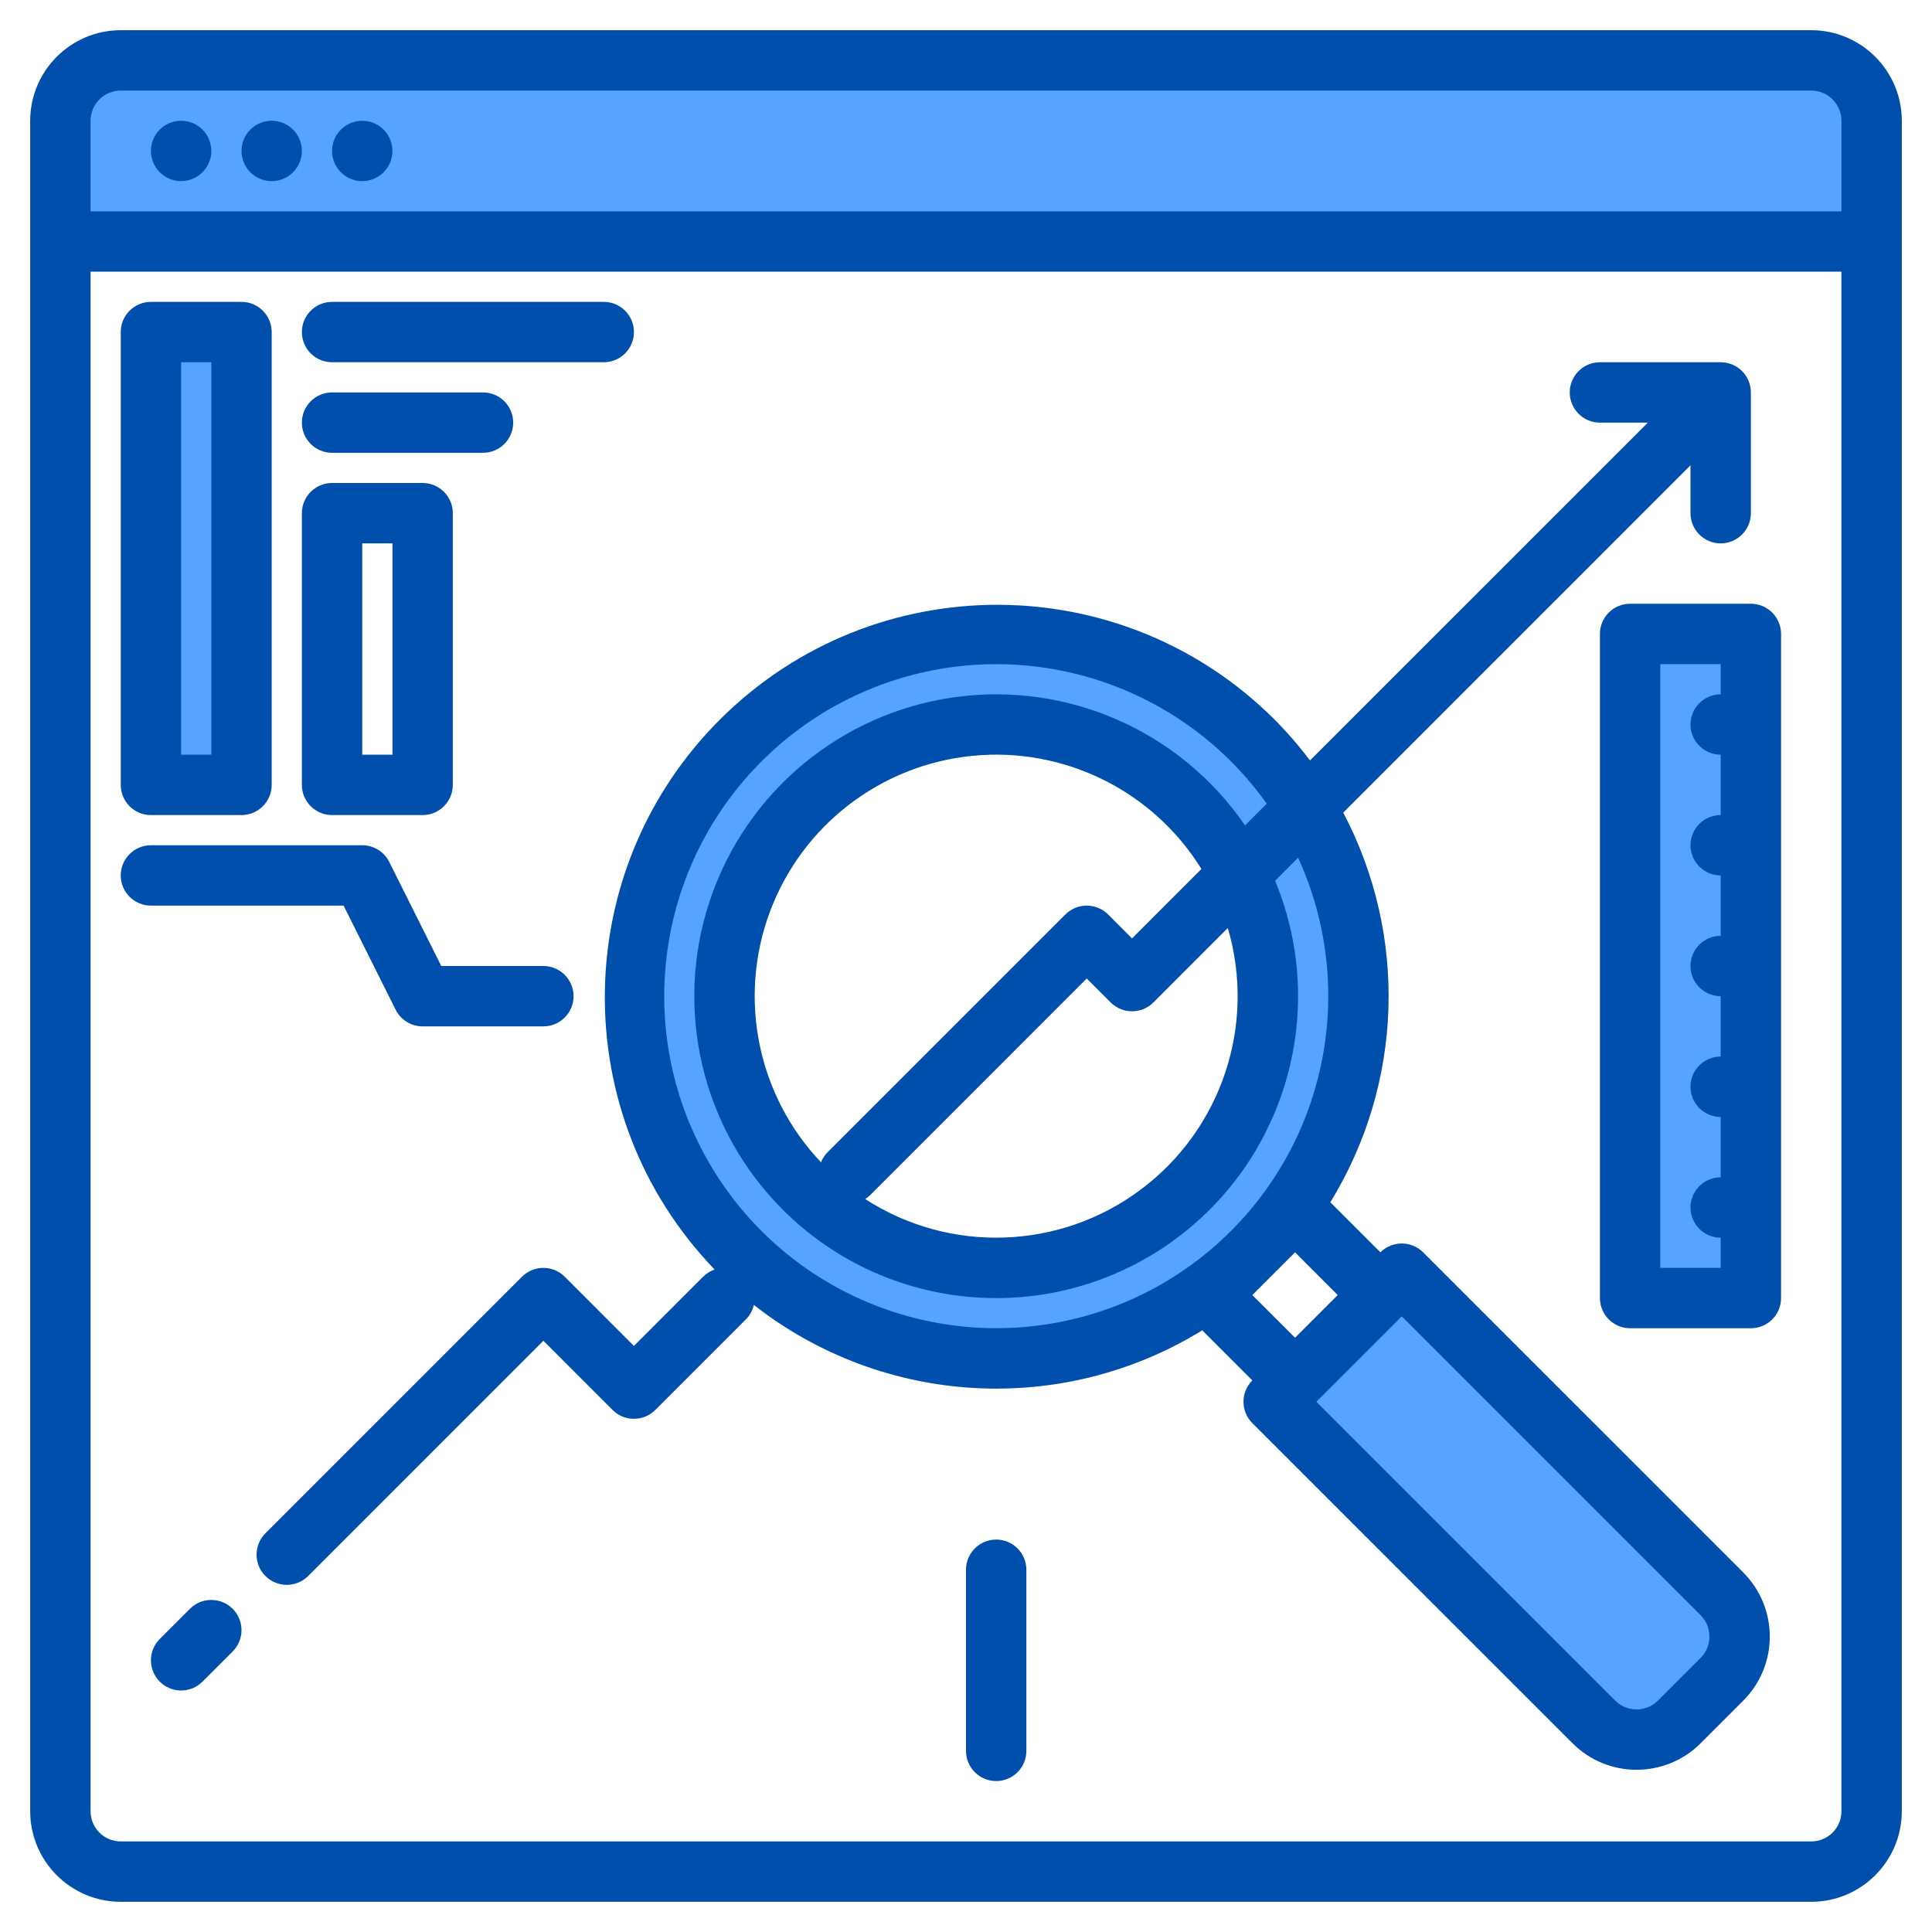
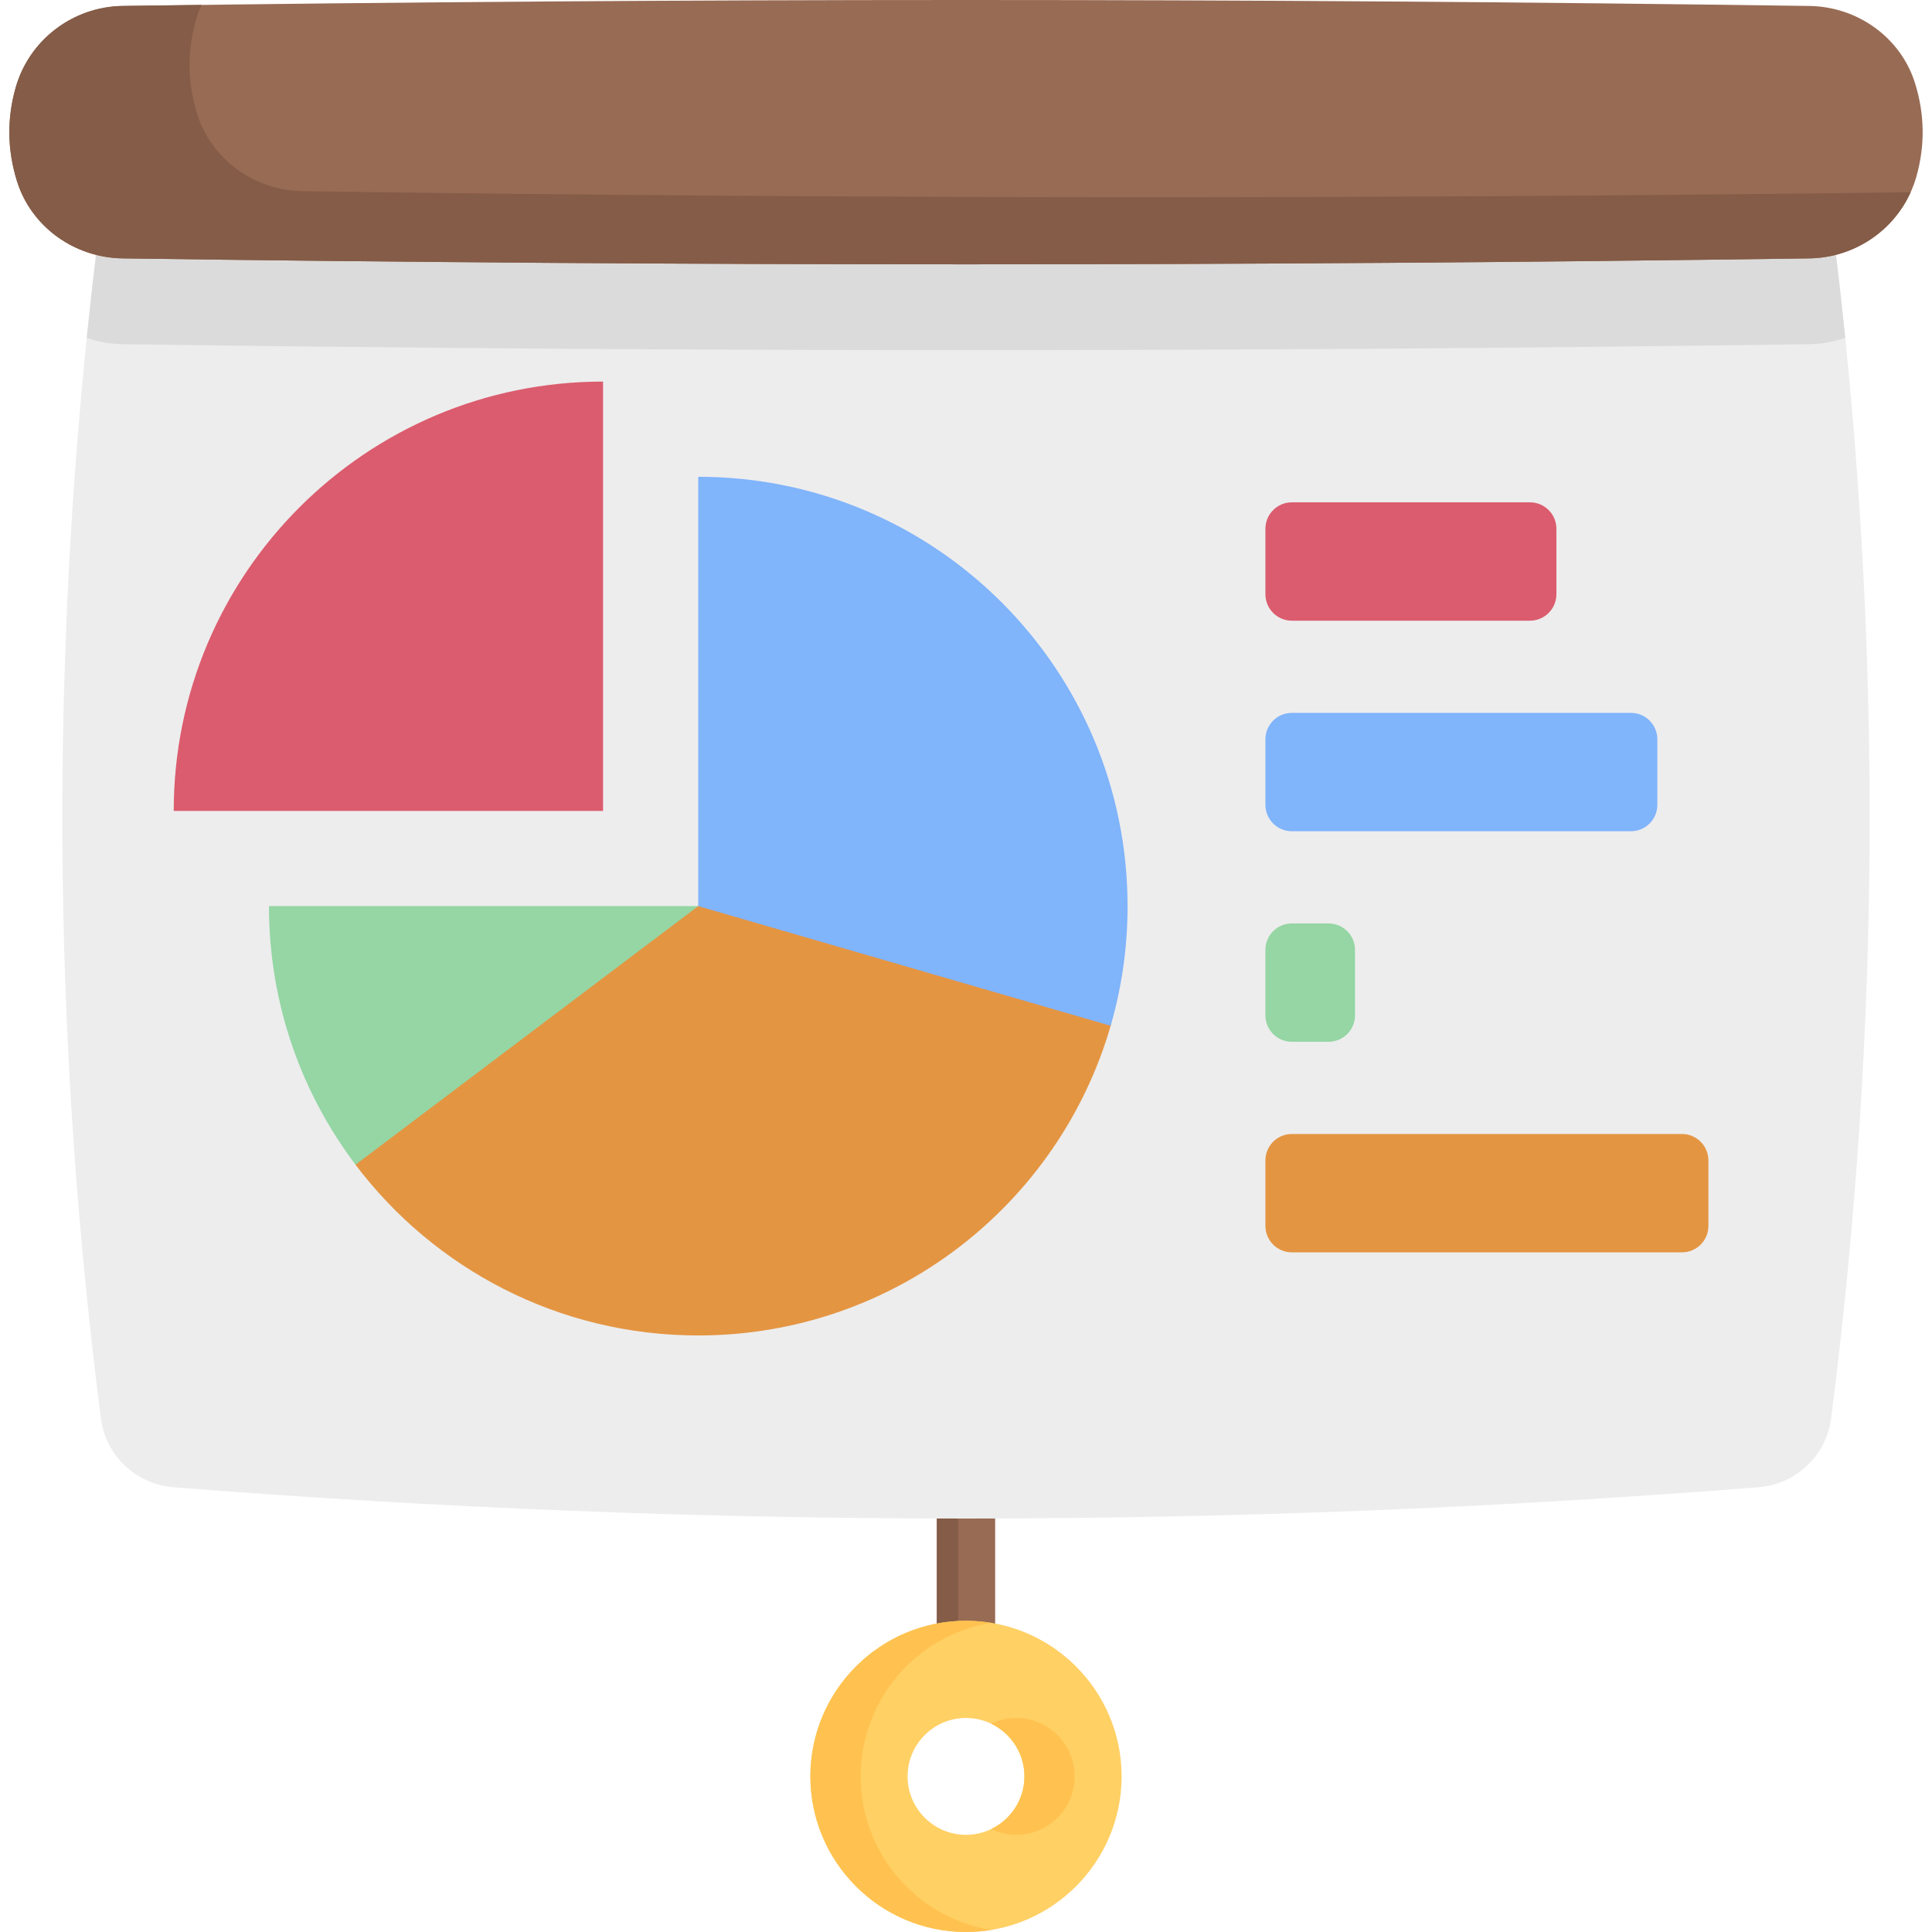
<svg xmlns="http://www.w3.org/2000/svg" viewBox="0 0 512 512">
-   <g fill="#57a4ff">
-     <path d="M40 88h24v120H40zM331.88 196.12a96 96 0 100 135.76 96 96 0 000-135.76zm-16.97 118.79a72 72 0 110-101.82 71.992 71.992 0 010 101.82zM456.33 445.02l-11.31 11.31a16 16 0 01-22.63 0l-84.85-84.85 5.66-5.66 22.62-22.62 5.66-5.66 84.85 84.85a16 16 0 010 22.63zM432 168h32v176h-32zM496 32v32H16V32a16 16 0 0116-16h448a16 16 0 0116 16z" />
-     <path d="M331.88 196.12a96 96 0 100 135.76 96 96 0 000-135.76zm-16.97 118.79a72 72 0 110-101.82 71.992 71.992 0 010 101.82zM456.33 445.02l-11.31 11.31a16 16 0 01-22.63 0l-84.85-84.85 5.66-5.66 22.62-22.62 5.66-5.66 84.85 84.85a16 16 0 010 22.63zM40 88h24v120H40zM432 168h32v176h-32z" />
+   <path d="M256 442.4a7.726 7.726 0 01-7.726-7.726V384.98a7.726 7.726 0 1115.452 0v49.694A7.725 7.725 0 01256 442.4z" fill="#986b54" />
+   <path d="M258.833 441.855a7.434 7.434 0 01-2.833.546 7.729 7.729 0 01-7.726-7.726v-49.696a7.729 7.729 0 017.726-7.726c.999 0 1.957.185 2.833.546a7.701 7.701 0 00-4.893 7.181v49.696a7.701 7.701 0 004.893 7.179z" fill="#845c47" />
+   <path d="M466.041 394.13a2661.028 2661.028 0 01-420.083 0c-9.912-.784-17.958-8.381-19.222-18.243-12.23-95.446-13.472-190.899-3.743-286.344a1280.283 1280.283 0 016.016-49.376c151.323-12.929 302.657-12.929 453.98 0a1279.269 1279.269 0 016.016 49.356c9.729 95.455 8.487 190.91-3.743 286.364-1.262 9.862-9.309 17.459-19.221 18.243z" fill="#ededed" />
+   <path d="M489.006 89.523a30.268 30.268 0 01-9.519 1.69c-149.005 2.102-298 2.102-446.995 0a30.487 30.487 0 01-9.498-1.669 1280.283 1280.283 0 016.016-49.376c151.323-12.929 302.657-12.929 453.98 0a1278.978 1278.978 0 016.016 49.355z" fill="#dbdbdb" />
+   <path d="M479.482 68.473a15812.76 15812.76 0 01-446.99 0c-12.756-.18-24.243-8.349-28.017-20.535-2.546-8.222-2.66-16.445-.342-24.667C7.716 10.562 19.316 1.766 32.518 1.579a15812.76 15812.76 0 01446.99 0c12.756.18 24.243 8.349 28.017 20.535 2.546 8.222 2.66 16.445.342 24.667-3.583 12.709-15.183 21.505-28.385 21.692z" fill="#986b54" />
+   <path d="M506.338 50.952c-4.708 10.425-15.154 17.359-26.857 17.523a15842.494 15842.494 0 01-446.985 0C19.732 68.29 8.245 60.121 4.475 47.934c-2.545-8.221-2.658-16.442-.34-24.663C7.72 10.559 19.32 1.761 32.516 1.576a6930.03 6930.03 0 0120.892-.278 30.14 30.14 0 00-1.525 4.172c-2.318 8.221-2.204 16.452.35 24.673 3.77 12.187 15.257 20.356 28.011 20.531a15748.479 15748.479 0 00426.094.278z" fill="#845c47" />
+   <path d="M256 512c-22.739 0-41.238-18.5-41.238-41.238s18.499-41.238 41.238-41.238 41.238 18.5 41.238 41.238S278.739 512 256 512zm0-56.722c-8.538 0-15.484 6.946-15.484 15.484s6.946 15.484 15.484 15.484 15.484-6.946 15.484-15.484-6.946-15.484-15.484-15.484z" fill="#ffd064" />
+   <g fill="#ffc250">
+     <path d="M262.661 484.718a15.357 15.357 0 006.661 1.527c8.538 0 15.484-6.946 15.484-15.484s-6.946-15.484-15.484-15.484c-2.387 0-4.64.559-6.661 1.527 5.209 2.496 8.823 7.806 8.823 13.957s-3.615 11.461-8.823 13.957zM228.083 470.762c0-20.471 14.995-37.498 34.577-40.693a41.32 41.32 0 00-6.661-.546c-22.739 0-41.238 18.5-41.238 41.238S233.261 512 256 512a41.33 41.33 0 006.661-.546c-19.582-3.194-34.578-20.222-34.578-40.692z" />
  </g>
-   <g fill="#004fac">
-     <path d="M480 8H32A24.032 24.032 0 008 32v448a24.032 24.032 0 0024 24h448a24.032 24.032 0 0024-24V32a24.032 24.032 0 00-24-24zm8 472a8.011 8.011 0 01-8 8H32a8.011 8.011 0 01-8-8V72h464zm0-424H24V32a8.011 8.011 0 018-8h448a8.011 8.011 0 018 8z" />
-     <circle cx="48" cy="40" r="8" />
-     <circle cx="72" cy="40" r="8" />
-     <circle cx="96" cy="40" r="8" />
-     <path d="M461.99 416.73l-84.85-84.85a8.015 8.015 0 00-11.32 0l-13.27-13.27a104.307 104.307 0 003.42-103.26L448 123.31V136a8 8 0 0016 0v-32a8 8 0 00-8-8h-32a8 8 0 000 16h12.69l-89.53 89.53a104.632 104.632 0 00-9.62-11.07 104 104 0 00-148.15 145.98 8.059 8.059 0 00-3.05 1.9L168 356.69l-18.34-18.35a8.015 8.015 0 00-11.32 0l-68 68a8 8 0 0011.32 11.32L144 355.31l18.34 18.35a8.015 8.015 0 0011.32 0l24-24a7.981 7.981 0 002.12-3.84 104.141 104.141 0 00118.83 6.73l13.27 13.27a8.015 8.015 0 000 11.32l84.86 84.85a24.021 24.021 0 0033.94 0l11.31-11.31a24.034 24.034 0 000-33.95zm-135.77-90.51a87.983 87.983 0 119.48-113.23l-5.75 5.75a79.995 79.995 0 10-122.52 101.83 79.994 79.994 0 00130.48-87.16l6.1-6.11a88.08 88.08 0 01-17.79 98.92zm-95.56-9.56L288 259.31l6.34 6.35a8.015 8.015 0 0011.32 0l19.72-19.73a63.989 63.989 0 01-96.1 71.83 8.434 8.434 0 001.38-1.1zm-11.32-11.32a8.021 8.021 0 00-1.77 2.68 63.987 63.987 0 11100.82-77.73L300 248.69l-6.34-6.35a8.015 8.015 0 00-11.32 0zm112.54 37.86l11.32-11.32 11.31 11.32-11.31 11.31zm118.8 96.16l-11.32 11.32a8.012 8.012 0 01-11.31 0l-79.2-79.2 22.63-22.63 79.2 79.2a8.021 8.021 0 010 11.31zM50.343 426.343l-8 8a8 8 0 0011.314 11.314l8-8a8 8 0 00-11.314-11.314z" />
-     <path d="M91.056 240l13.789 27.578A8 8 0 00112 272h32a8 8 0 000-16h-27.056l-13.789-27.578A8 8 0 0096 224H40a8 8 0 000 16zM264 408a8 8 0 00-8 8v48a8 8 0 0016 0v-48a8 8 0 00-8-8zM40 216h24a8 8 0 008-8V88a8 8 0 00-8-8H40a8 8 0 00-8 8v120a8 8 0 008 8zm8-120h8v104h-8zM88 216h24a8 8 0 008-8v-72a8 8 0 00-8-8H88a8 8 0 00-8 8v72a8 8 0 008 8zm8-72h8v56h-8zM88 96h72a8 8 0 000-16H88a8 8 0 000 16zM88 120h40a8 8 0 000-16H88a8 8 0 000 16zM464 160h-32a8 8 0 00-8 8v176a8 8 0 008 8h32a8 8 0 008-8V168a8 8 0 00-8-8zm-8 24a8 8 0 000 16v16a8 8 0 000 16v16a8 8 0 000 16v16a8 8 0 000 16v16a8 8 0 000 16v8h-16V176h16z" />
+   <g>
+     <path d="M258.311 226.861c10.214 4.096 38.941 34.919 36.026 44.985-13.729 47.403-57.461 82.063-109.296 82.063-37.108 0-70.063-17.763-90.831-45.248 2.056-35.518.01-26.931.01-52.66l90.821-15.865c0-.001 17.248-35.741 73.27-13.275z" fill="#e49542" />
+     <path d="M298.814 240.135c0 11.003-1.566 21.644-4.481 31.709l-109.292-31.709V126.352c62.841 0 113.773 50.942 113.773 113.783z" fill="#80b4fb" />
+     <path d="M185.051 240.125L94.22 308.653c-14.402-19.058-22.942-42.804-22.942-68.528z" fill="#95d6a4" />
+     <path d="M159.812 101.122v113.784H46.039c0-62.841 50.932-113.784 113.773-113.784z" fill="#db5c6e" />
+   </g>
+   <g>
+     <path d="M405.451 164.489h-63.093a7.01 7.01 0 01-7.01-7.01v-17.348a7.01 7.01 0 017.01-7.01h63.093a7.01 7.01 0 017.01 7.01v17.348a7.01 7.01 0 01-7.01 7.01z" fill="#db5c6e" />
+     <path d="M352.082 276.087h-9.724a7.01 7.01 0 01-7.01-7.01v-17.348a7.01 7.01 0 017.01-7.01h9.724a7.01 7.01 0 017.01 7.01v17.348a7.01 7.01 0 01-7.01 7.01z" fill="#95d6a4" />
+     <path d="M432.205 220.288h-89.848a7.01 7.01 0 01-7.01-7.01V195.93a7.01 7.01 0 017.01-7.01h89.848a7.01 7.01 0 017.01 7.01v17.348a7.01 7.01 0 01-7.01 7.01z" fill="#80b4fb" />
+     <path d="M445.734 331.886H342.358a7.01 7.01 0 01-7.01-7.01v-17.348a7.01 7.01 0 017.01-7.01h103.376a7.01 7.01 0 017.01 7.01v17.348a7.01 7.01 0 01-7.01 7.01z" fill="#e49542" />
  </g>
</svg>
